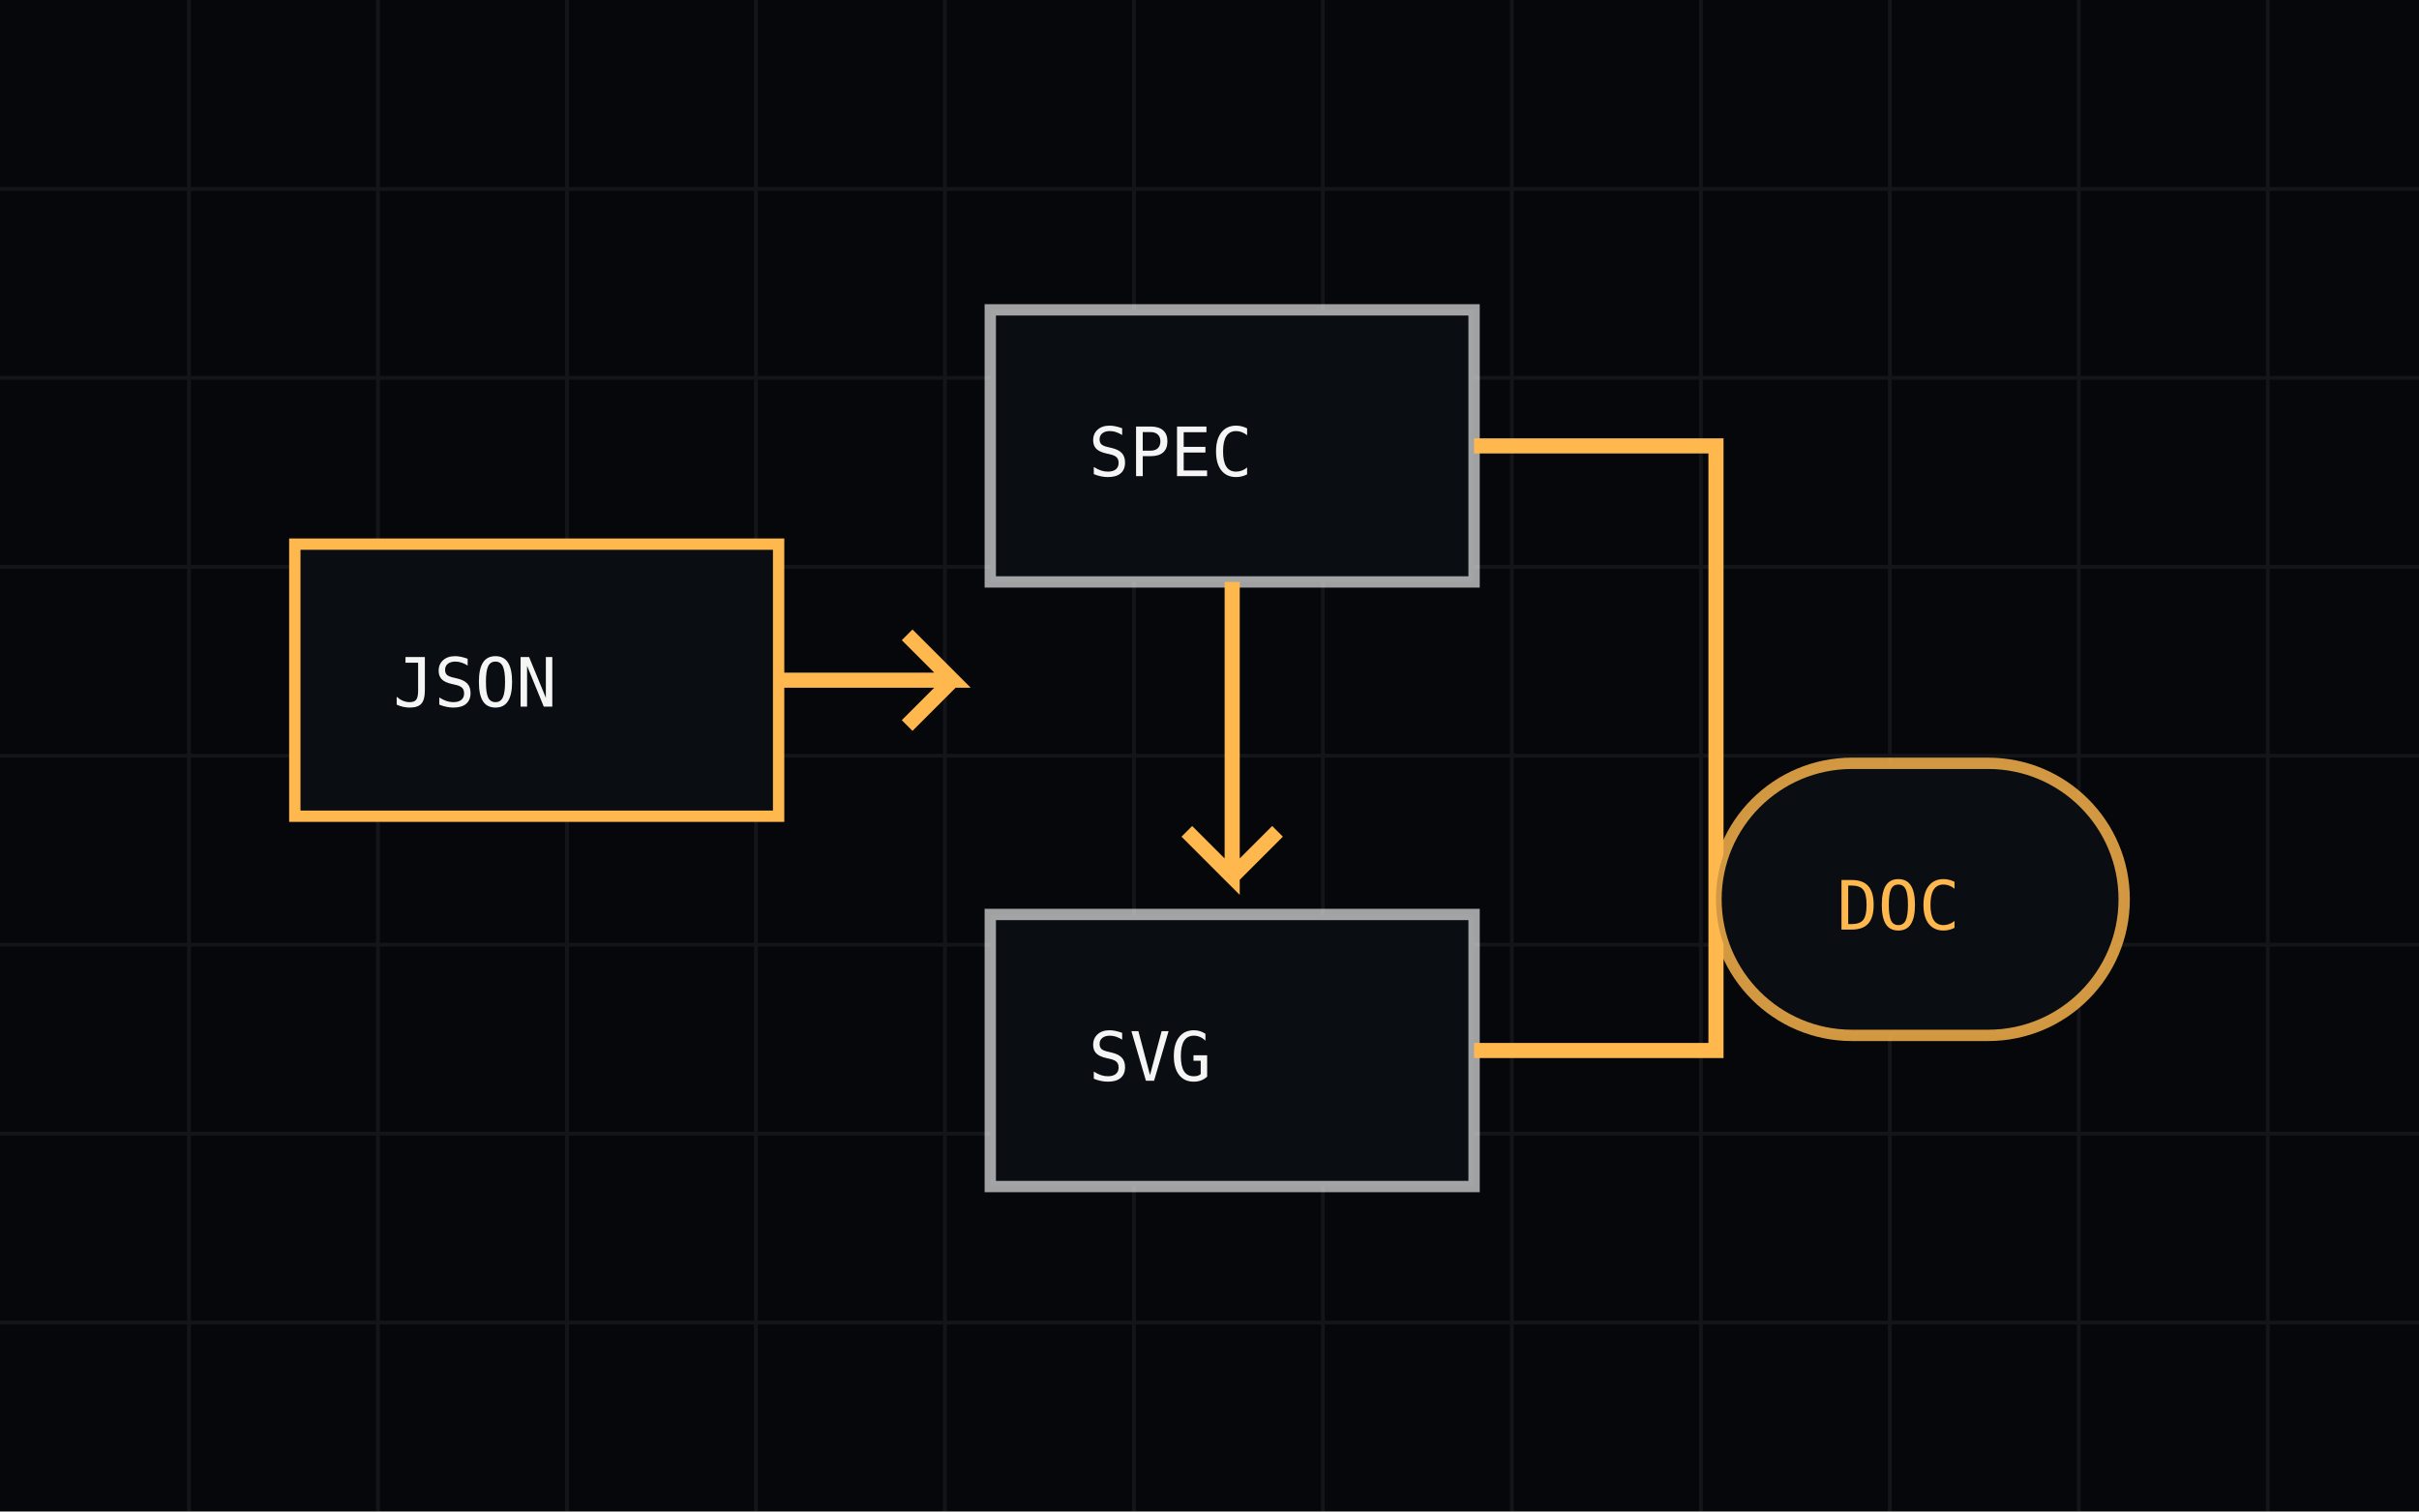
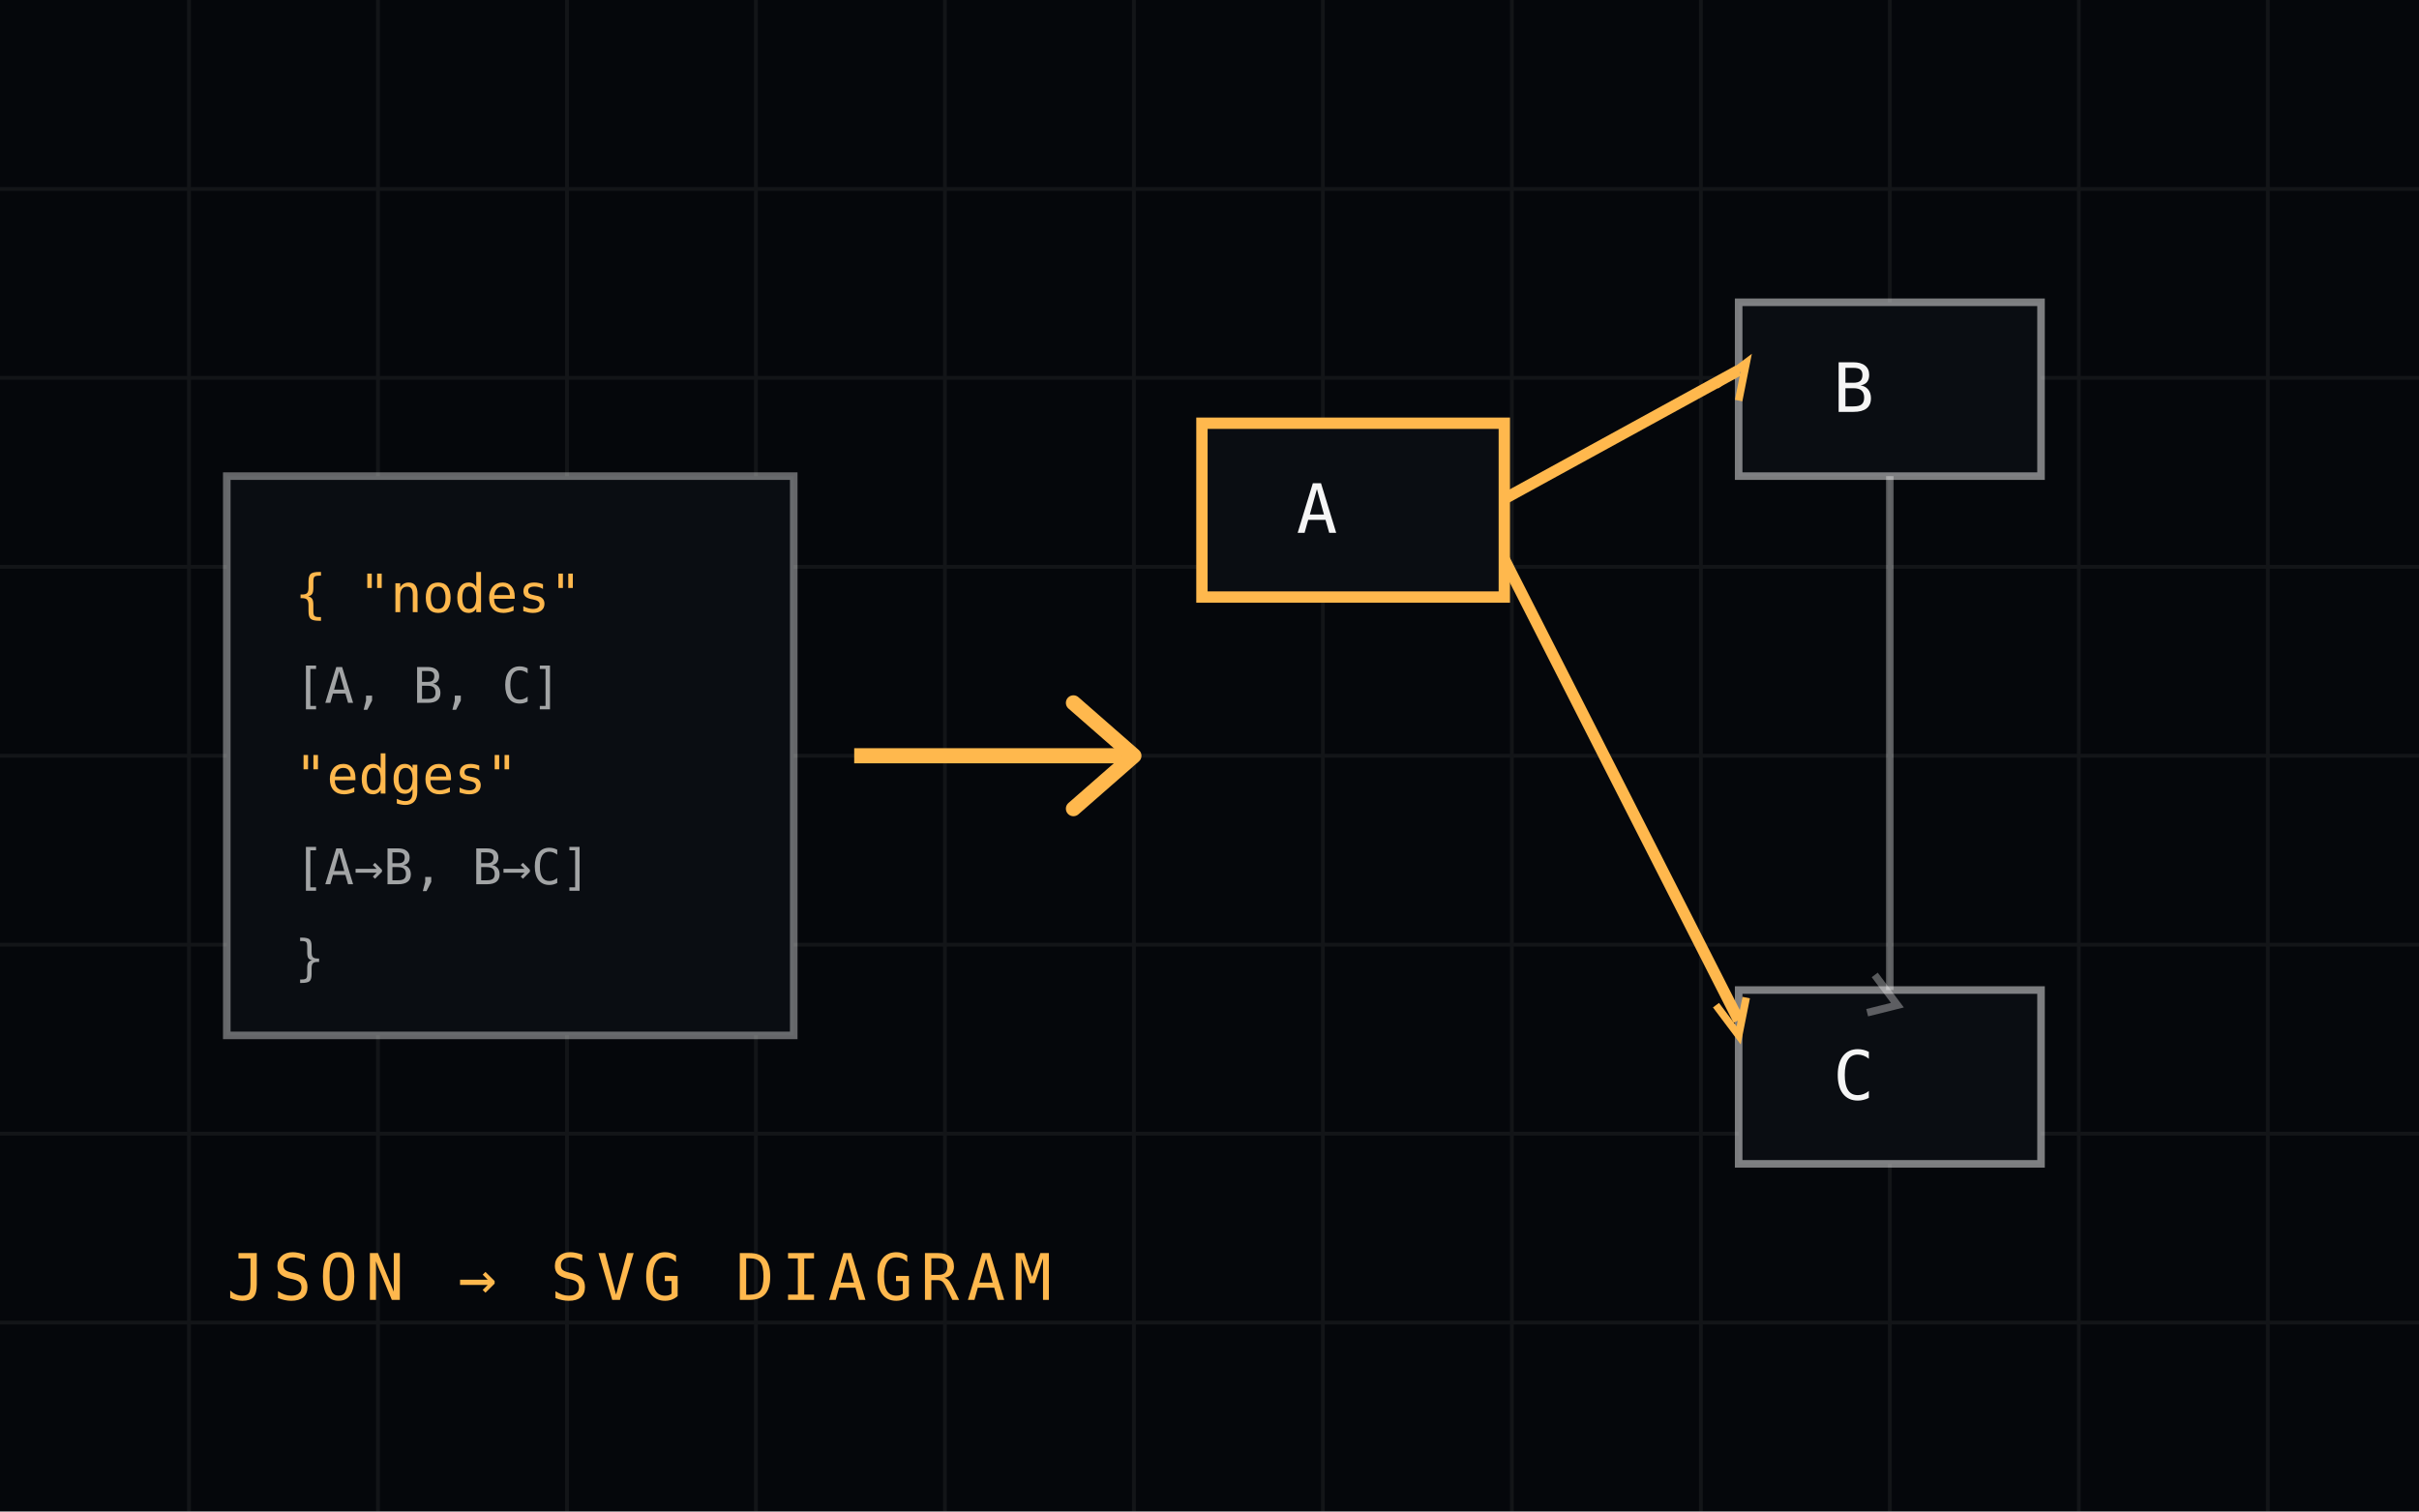
- <svg xmlns="http://www.w3.org/2000/svg" viewBox="0 0 640 400" role="img" aria-labelledby="title desc">
+ <svg xmlns="http://www.w3.org/2000/svg" viewBox="0 0 640 400" role="img" aria-labelledby="title">
  <rect width="640" height="400" fill="#05070b" />
  <path d="M0 50h640M0 100h640M0 150h640M0 200h640M0 250h640M0 300h640M0 350h640M50 0v400M100 0v400M150 0v400M200 0v400M250 0v400M300 0v400M350 0v400M400 0v400M450 0v400M500 0v400M550 0v400M600 0v400" stroke="#f5f5f5" stroke-opacity=".06" />
-   <rect x="78" y="144" width="128" height="72" fill="#0a0d12" stroke="#ffb84d" stroke-width="3" />
-   <rect x="262" y="82" width="128" height="72" fill="#0a0d12" stroke="#f5f5f5" stroke-opacity=".65" stroke-width="3" />
-   <rect x="262" y="242" width="128" height="72" fill="#0a0d12" stroke="#f5f5f5" stroke-opacity=".65" stroke-width="3" />
-   <path d="M206 180h46l-12-12m12 12-12 12M326 154v78l-12-12m12 12 12-12" stroke="#ffb84d" stroke-width="4" fill="none" />
-   <path d="M390 118h64v160h-64" stroke="#ffb84d" stroke-width="4" fill="none" />
-   <rect x="454" y="202" width="108" height="72" rx="36" fill="#0a0d12" stroke="#ffb84d" stroke-opacity=".82" stroke-width="3" />
-   <text x="104" y="187" fill="#f5f5f5" font-family="monospace" font-size="18">JSON</text>
-   <text x="288" y="126" fill="#f5f5f5" font-family="monospace" font-size="18">SPEC</text>
-   <text x="288" y="286" fill="#f5f5f5" font-family="monospace" font-size="18">SVG</text>
-   <text x="486" y="246" fill="#ffb84d" font-family="monospace" font-size="18">DOC</text>
+   <rect x="60" y="126" width="150" height="148" fill="#0a0d12" stroke="#f5f5f5" stroke-opacity=".4" stroke-width="2" />
+   <text x="78" y="162" fill="#ffb84d" font-family="monospace" font-size="14">{ "nodes"</text>
+   <text x="78" y="186" fill="#f5f5f5" font-family="monospace" font-size="13" opacity=".65">  [A, B, C]</text>
+   <text x="78" y="210" fill="#ffb84d" font-family="monospace" font-size="14">"edges"</text>
+   <text x="78" y="234" fill="#f5f5f5" font-family="monospace" font-size="13" opacity=".65">  [A→B, B→C]</text>
+   <text x="78" y="258" fill="#f5f5f5" font-family="monospace" font-size="13" opacity=".65">}</text>
+   <path d="M226 200h74" stroke="#ffb84d" stroke-width="4" fill="none" />
+   <path d="M284 186l16 14-16 14" stroke="#ffb84d" stroke-width="4" fill="none" stroke-linecap="round" stroke-linejoin="round" />
+   <rect x="318" y="112" width="80" height="46" fill="#0a0d12" stroke="#ffb84d" stroke-width="3" />
+   <text x="343" y="141" fill="#f5f5f5" font-family="monospace" font-size="18">A</text>
+   <rect x="460" y="80" width="80" height="46" fill="#0a0d12" stroke="#f5f5f5" stroke-opacity=".5" stroke-width="2" />
+   <text x="485" y="109" fill="#f5f5f5" font-family="monospace" font-size="18">B</text>
+   <rect x="460" y="262" width="80" height="46" fill="#0a0d12" stroke="#f5f5f5" stroke-opacity=".5" stroke-width="2" />
+   <text x="485" y="291" fill="#f5f5f5" font-family="monospace" font-size="18">C</text>
+   <path d="M398 132L460 98" stroke="#ffb84d" stroke-width="3" fill="none" />
+   <path d="M398 148L460 270" stroke="#ffb84d" stroke-width="3" fill="none" />
+   <path d="M500 126v136" stroke="#f5f5f5" stroke-opacity=".35" stroke-width="2" />
+   <path d="M454 102l8-6-2 10" stroke="#ffb84d" stroke-width="2" fill="none" />
+   <path d="M454 266l6 8 2-10" stroke="#ffb84d" stroke-width="2" fill="none" />
+   <path d="M496 258l6 8-8 2" stroke="#f5f5f5" stroke-opacity=".35" stroke-width="2" fill="none" />
+   <text x="60" y="344" fill="#ffb84d" font-family="monospace" font-size="17" letter-spacing="2">JSON → SVG DIAGRAM</text>
</svg>
